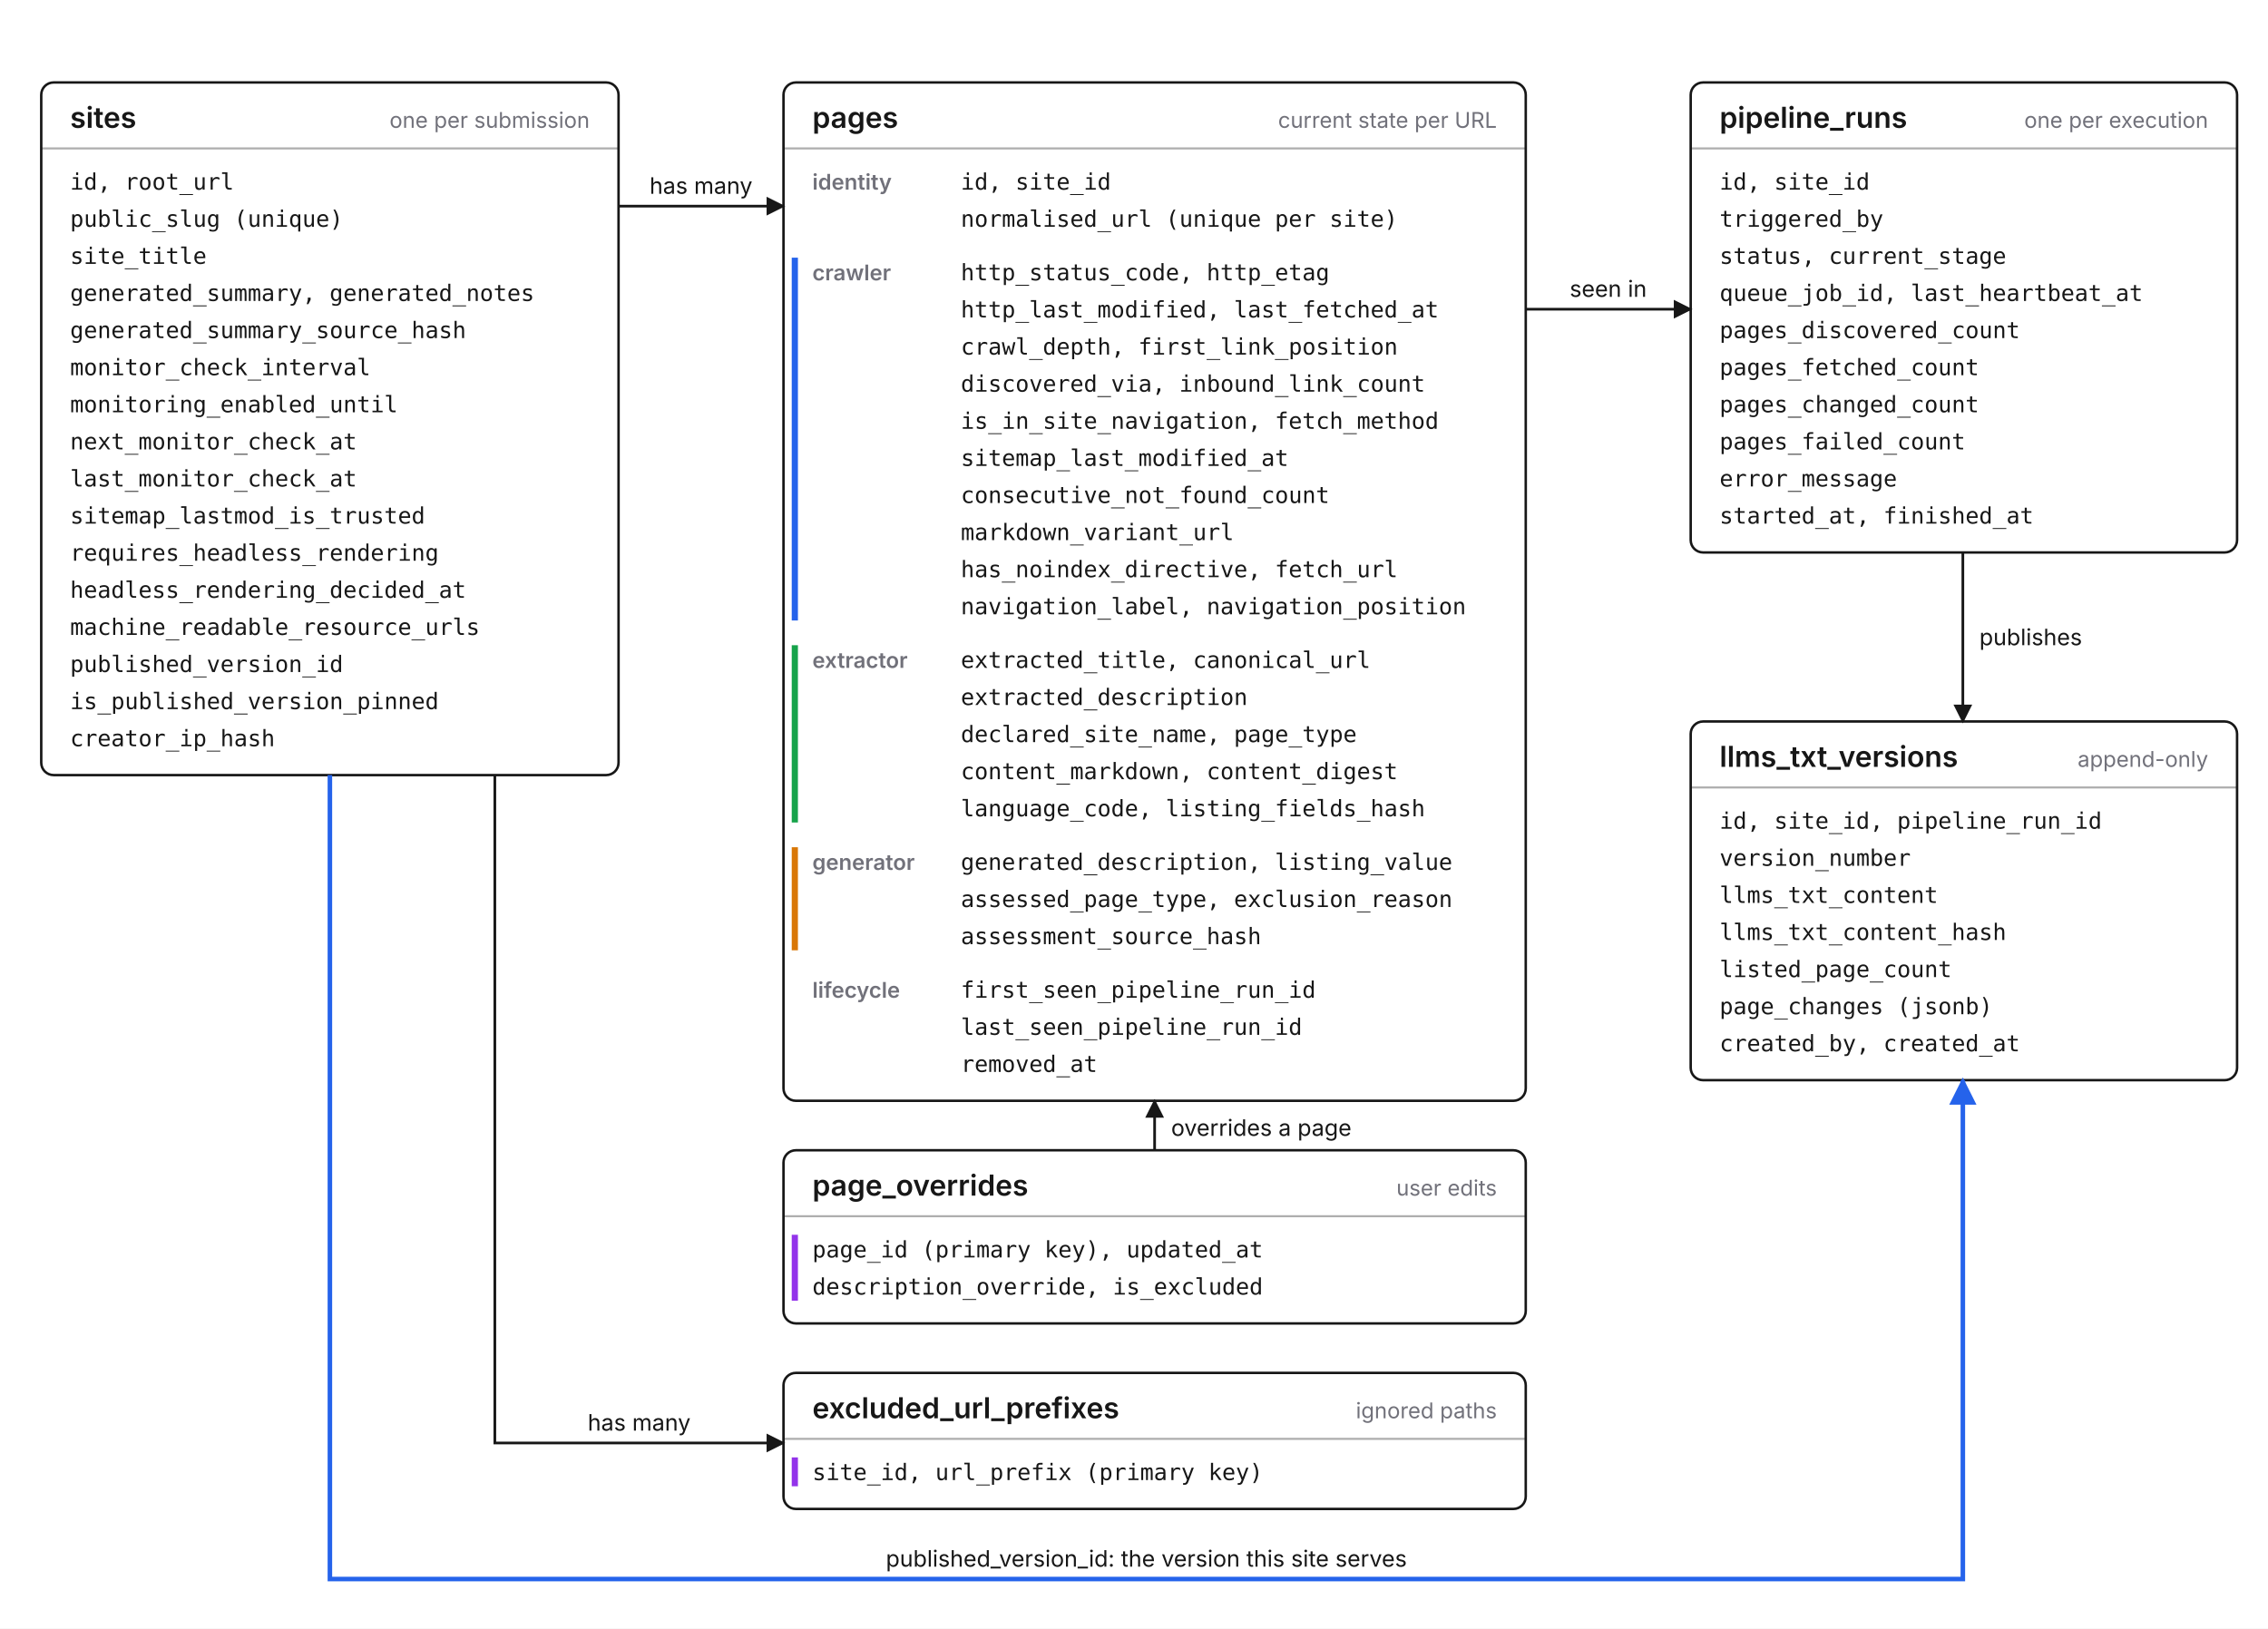
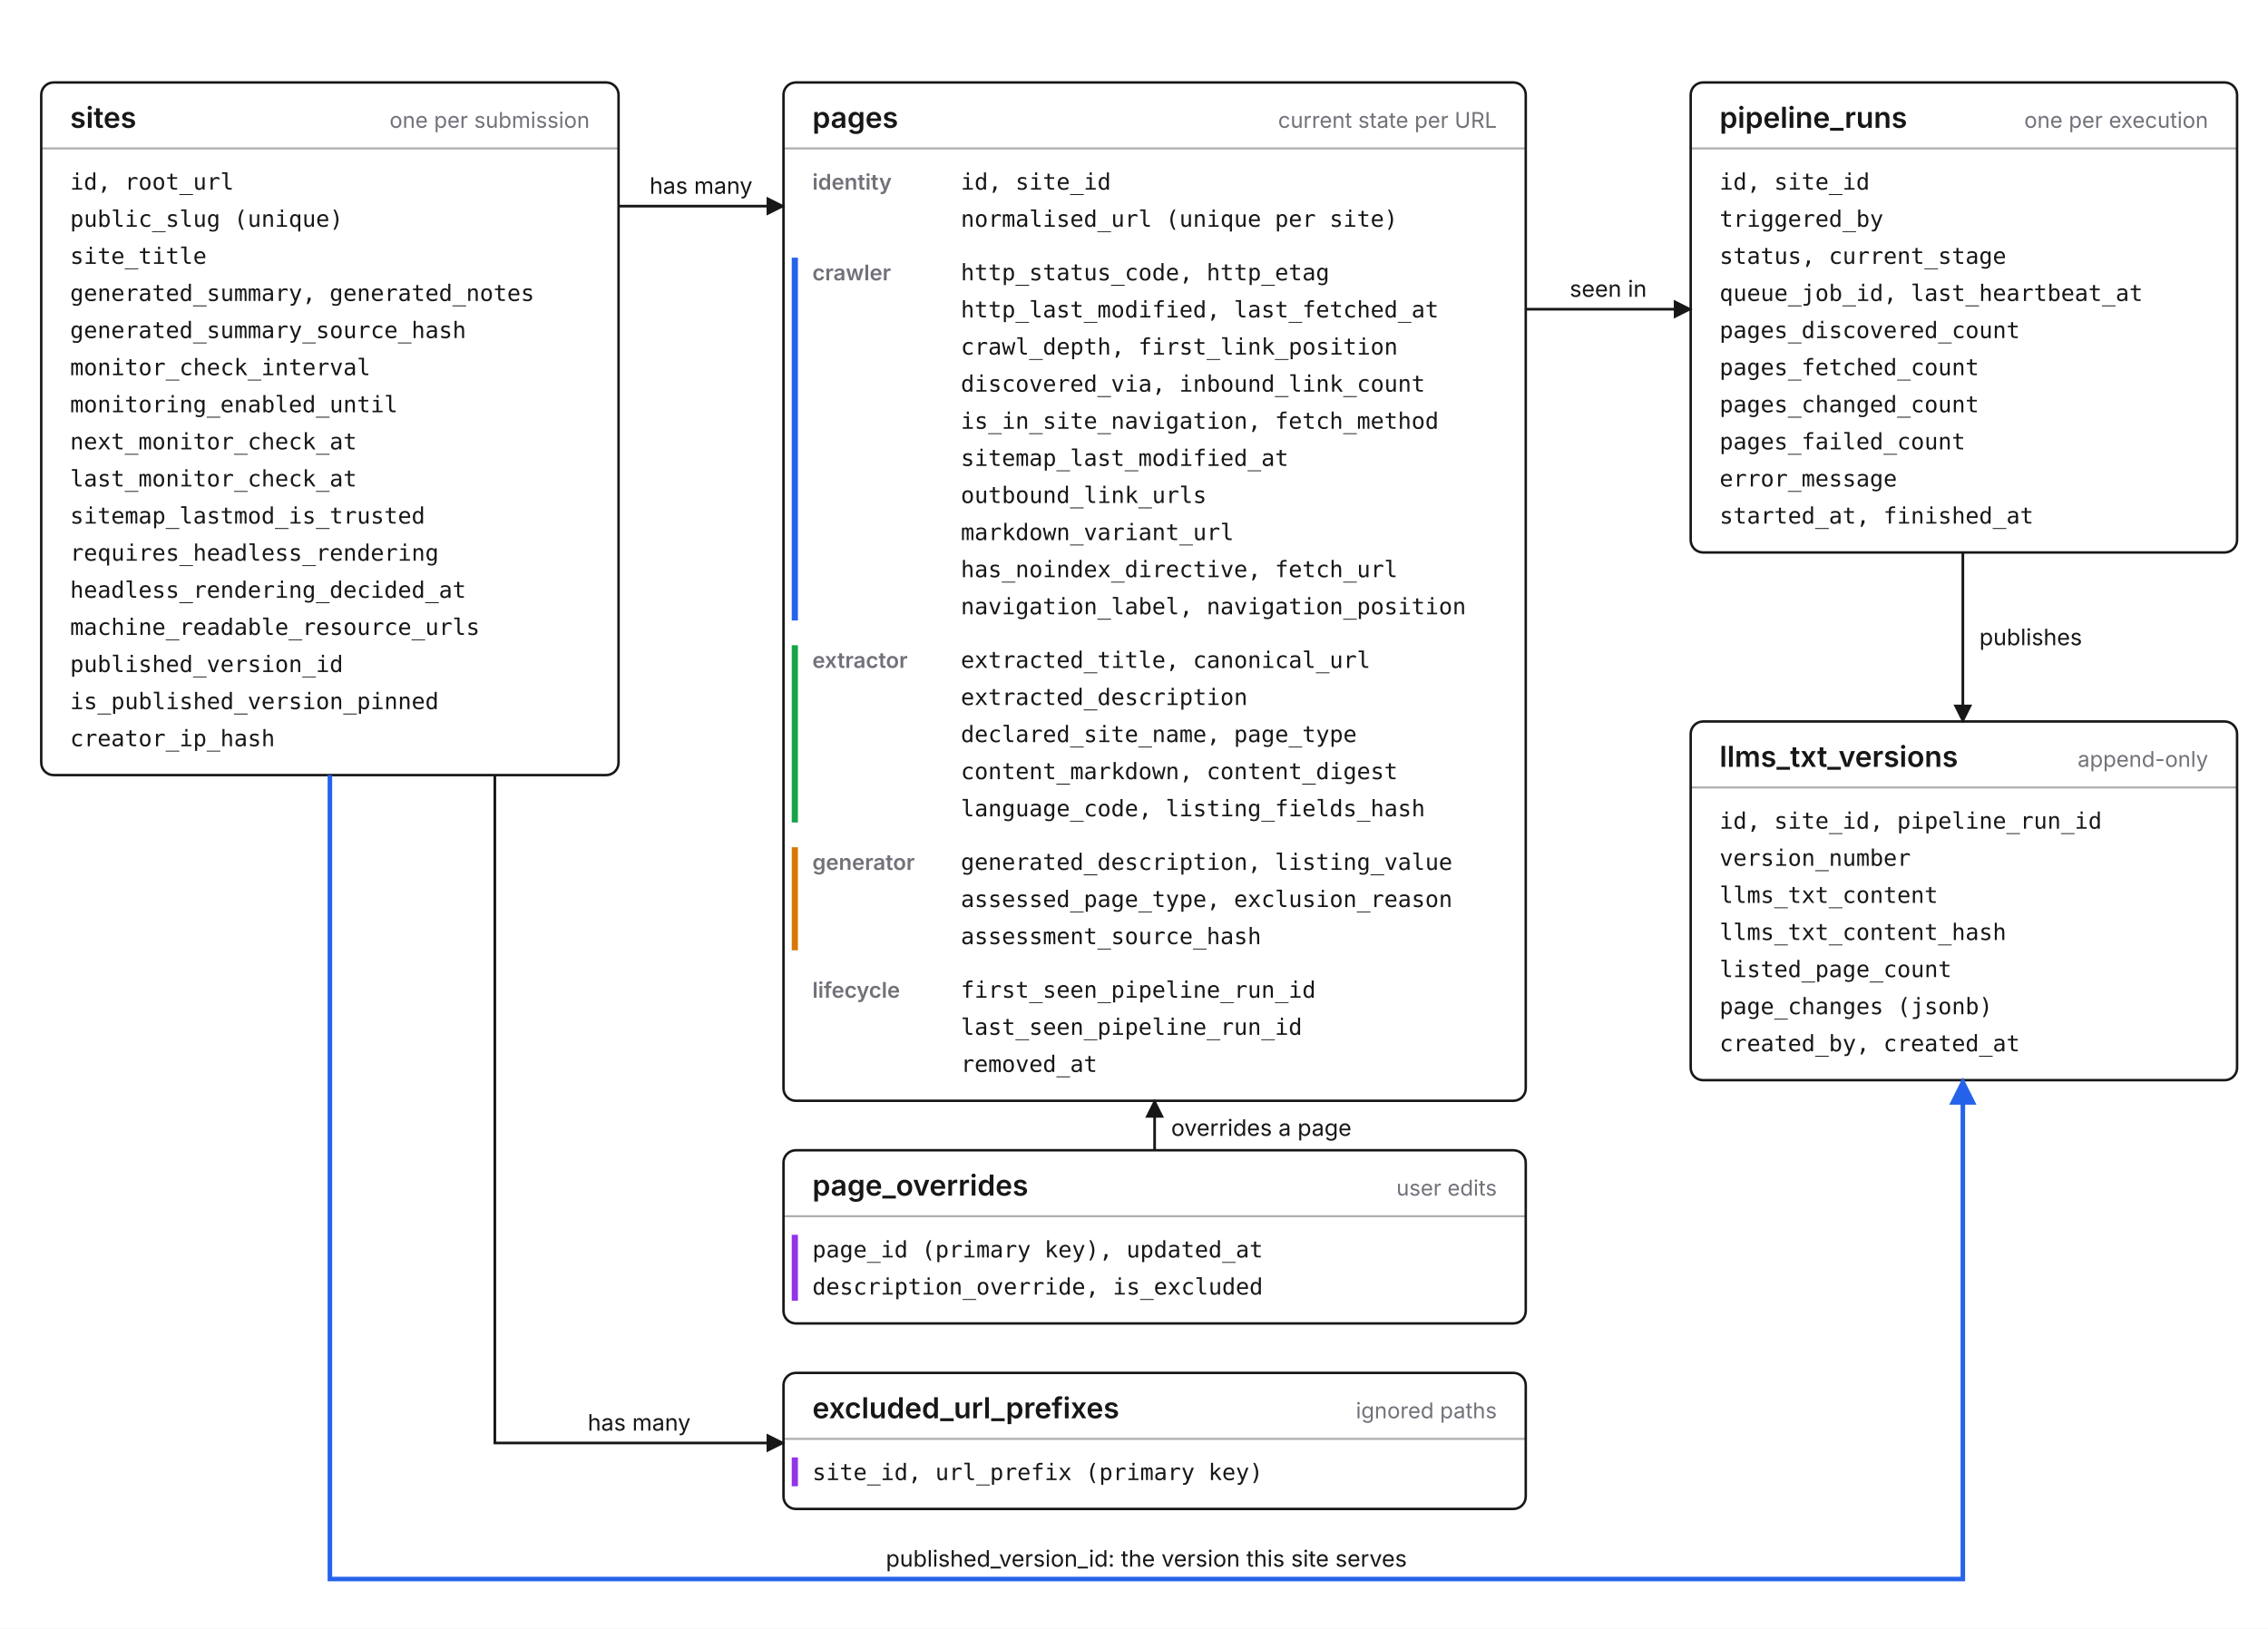
<svg xmlns="http://www.w3.org/2000/svg" width="1100" height="790" style="color:#171717;font-family:system-ui,-apple-system,'Segoe UI',sans-serif" viewBox="0 0 1100 790" role="img" aria-label="Six tables. A site has many pages, runs and llms.txt versions, and points at the version it serves. Users edit pages through page overrides and keep whole paths out through excluded URL prefixes. Nothing is shared between sites.">
  <style>
.b { fill: #fff; stroke: currentColor; stroke-width: 1.2; }
.sep { stroke: currentColor; stroke-width: 1; opacity: .35; }
.ln { fill: none; stroke: currentColor; stroke-width: 1.3; }
.ptr { fill: none; stroke: #2563eb; stroke-width: 2.2; }
.t { fill: currentColor; font-size: 14px; font-weight: 600; }
.n { fill: #71717a; font-size: 10.5px; }
.g { fill: #71717a; font-size: 10.5px; font-weight: 600; }
.f { fill: currentColor; font-size: 11px; font-family: ui-monospace, monospace; }
.l { fill: currentColor; font-size: 11px; }
.c1 { fill: #2563eb; }
.c2 { fill: #16a34a; }
.c3 { fill: #d97706; }
.c4 { fill: #9333ea; }
</style>
  <rect x="0" y="0" width="1100" height="790" fill="#ffffff" />
  <defs>
    <marker id="ar" viewBox="0 0 10 10" refX="9" refY="5" markerWidth="7" markerHeight="7" orient="auto-start-reverse">
      <path d="M0 0 L10 5 L0 10 z" fill="currentColor" />
    </marker>
    <marker id="arp" viewBox="0 0 10 10" refX="9" refY="5" markerWidth="6" markerHeight="6" orient="auto-start-reverse">
      <path d="M0 0 L10 5 L0 10 z" fill="#2563eb" />
    </marker>
  </defs>
  <rect class="b" x="20" y="40" width="280" height="336" rx="6" />
  <text class="t" x="34" y="62">sites</text>
  <text class="n" x="286" y="62" text-anchor="end">one per submission</text>
  <line class="sep" x1="20" y1="72" x2="300" y2="72" />
  <text class="f" x="34" y="92">id, root_url</text>
  <text class="f" x="34" y="110">public_slug (unique)</text>
  <text class="f" x="34" y="128">site_title</text>
  <text class="f" x="34" y="146">generated_summary, generated_notes</text>
  <text class="f" x="34" y="164">generated_summary_source_hash</text>
  <text class="f" x="34" y="182">monitor_check_interval</text>
  <text class="f" x="34" y="200">monitoring_enabled_until</text>
  <text class="f" x="34" y="218">next_monitor_check_at</text>
  <text class="f" x="34" y="236">last_monitor_check_at</text>
  <text class="f" x="34" y="254">sitemap_lastmod_is_trusted</text>
  <text class="f" x="34" y="272">requires_headless_rendering</text>
  <text class="f" x="34" y="290">headless_rendering_decided_at</text>
  <text class="f" x="34" y="308">machine_readable_resource_urls</text>
  <text class="f" x="34" y="326">published_version_id</text>
  <text class="f" x="34" y="344">is_published_version_pinned</text>
  <text class="f" x="34" y="362">creator_ip_hash</text>
  <rect class="b" x="380" y="40" width="360" height="494" rx="6" />
  <text class="t" x="394" y="62">pages</text>
  <text class="n" x="726" y="62" text-anchor="end">current state per URL</text>
  <line class="sep" x1="380" y1="72" x2="740" y2="72" />
  <text class="g" x="394" y="92">identity</text>
  <text class="f" x="466" y="92">id, site_id</text>
  <text class="f" x="466" y="110">normalised_url (unique per site)</text>
  <rect class="c1" x="384" y="125" width="3" height="176" />
  <text class="g" x="394" y="136">crawler</text>
  <text class="f" x="466" y="136">http_status_code, http_etag</text>
  <text class="f" x="466" y="154">http_last_modified, last_fetched_at</text>
  <text class="f" x="466" y="172">crawl_depth, first_link_position</text>
  <text class="f" x="466" y="190">discovered_via, inbound_link_count</text>
  <text class="f" x="466" y="208">is_in_site_navigation, fetch_method</text>
  <text class="f" x="466" y="226">sitemap_last_modified_at</text>
-   <text class="f" x="466" y="244">consecutive_not_found_count</text>
+   <text class="f" x="466" y="244">outbound_link_urls</text>
  <text class="f" x="466" y="262">markdown_variant_url</text>
  <text class="f" x="466" y="280">has_noindex_directive, fetch_url</text>
  <text class="f" x="466" y="298">navigation_label, navigation_position</text>
  <rect class="c2" x="384" y="313" width="3" height="86" />
  <text class="g" x="394" y="324">extractor</text>
  <text class="f" x="466" y="324">extracted_title, canonical_url</text>
  <text class="f" x="466" y="342">extracted_description</text>
  <text class="f" x="466" y="360">declared_site_name, page_type</text>
  <text class="f" x="466" y="378">content_markdown, content_digest</text>
  <text class="f" x="466" y="396">language_code, listing_fields_hash</text>
  <rect class="c3" x="384" y="411" width="3" height="50" />
  <text class="g" x="394" y="422">generator</text>
  <text class="f" x="466" y="422">generated_description, listing_value</text>
  <text class="f" x="466" y="440">assessed_page_type, exclusion_reason</text>
  <text class="f" x="466" y="458">assessment_source_hash</text>
  <text class="g" x="394" y="484">lifecycle</text>
  <text class="f" x="466" y="484">first_seen_pipeline_run_id</text>
  <text class="f" x="466" y="502">last_seen_pipeline_run_id</text>
  <text class="f" x="466" y="520">removed_at</text>
  <rect class="b" x="380" y="558" width="360" height="84" rx="6" />
  <rect class="c4" x="384" y="599" width="3" height="32" />
  <text class="t" x="394" y="580">page_overrides</text>
  <text class="n" x="726" y="580" text-anchor="end">user edits</text>
  <line class="sep" x1="380" y1="590" x2="740" y2="590" />
  <text class="f" x="394" y="610">page_id (primary key), updated_at</text>
  <text class="f" x="394" y="628">description_override, is_excluded</text>
  <rect class="b" x="380" y="666" width="360" height="66" rx="6" />
  <rect class="c4" x="384" y="707" width="3" height="14" />
  <text class="t" x="394" y="688">excluded_url_prefixes</text>
  <text class="n" x="726" y="688" text-anchor="end">ignored paths</text>
  <line class="sep" x1="380" y1="698" x2="740" y2="698" />
  <text class="f" x="394" y="718">site_id, url_prefix (primary key)</text>
  <rect class="b" x="820" y="40" width="265" height="228" rx="6" />
  <text class="t" x="834" y="62">pipeline_runs</text>
  <text class="n" x="1071" y="62" text-anchor="end">one per execution</text>
  <line class="sep" x1="820" y1="72" x2="1085" y2="72" />
  <text class="f" x="834" y="92">id, site_id</text>
  <text class="f" x="834" y="110">triggered_by</text>
  <text class="f" x="834" y="128">status, current_stage</text>
  <text class="f" x="834" y="146">queue_job_id, last_heartbeat_at</text>
  <text class="f" x="834" y="164">pages_discovered_count</text>
  <text class="f" x="834" y="182">pages_fetched_count</text>
  <text class="f" x="834" y="200">pages_changed_count</text>
  <text class="f" x="834" y="218">pages_failed_count</text>
  <text class="f" x="834" y="236">error_message</text>
  <text class="f" x="834" y="254">started_at, finished_at</text>
  <rect class="b" x="820" y="350" width="265" height="174" rx="6" />
  <text class="t" x="834" y="372">llms_txt_versions</text>
  <text class="n" x="1071" y="372" text-anchor="end">append-only</text>
  <line class="sep" x1="820" y1="382" x2="1085" y2="382" />
  <text class="f" x="834" y="402">id, site_id, pipeline_run_id</text>
  <text class="f" x="834" y="420">version_number</text>
  <text class="f" x="834" y="438">llms_txt_content</text>
  <text class="f" x="834" y="456">llms_txt_content_hash</text>
  <text class="f" x="834" y="474">listed_page_count</text>
  <text class="f" x="834" y="492">page_changes (jsonb)</text>
  <text class="f" x="834" y="510">created_by, created_at</text>
  <line class="ln" x1="300" y1="100" x2="380" y2="100" marker-end="url(#ar)" />
  <text class="l" x="340" y="94" text-anchor="middle">has many</text>
  <line class="ln" x1="740" y1="150" x2="820" y2="150" marker-end="url(#ar)" />
  <text class="l" x="780" y="144" text-anchor="middle">seen in</text>
  <line class="ln" x1="952" y1="268" x2="952" y2="350" marker-end="url(#ar)" />
  <text class="l" x="960" y="313">publishes</text>
  <line class="ln" x1="560" y1="558" x2="560" y2="534" marker-end="url(#ar)" />
  <text class="l" x="568" y="551">overrides a page</text>
  <polyline class="ln" points="240,376 240,700 380,700" marker-end="url(#ar)" />
  <text class="l" x="310" y="694" text-anchor="middle">has many</text>
  <polyline class="ptr" points="160,376 160,766 952,766 952,524" marker-end="url(#arp)" />
  <text class="l" x="556" y="760" text-anchor="middle">published_version_id: the version this site serves</text>
</svg>
